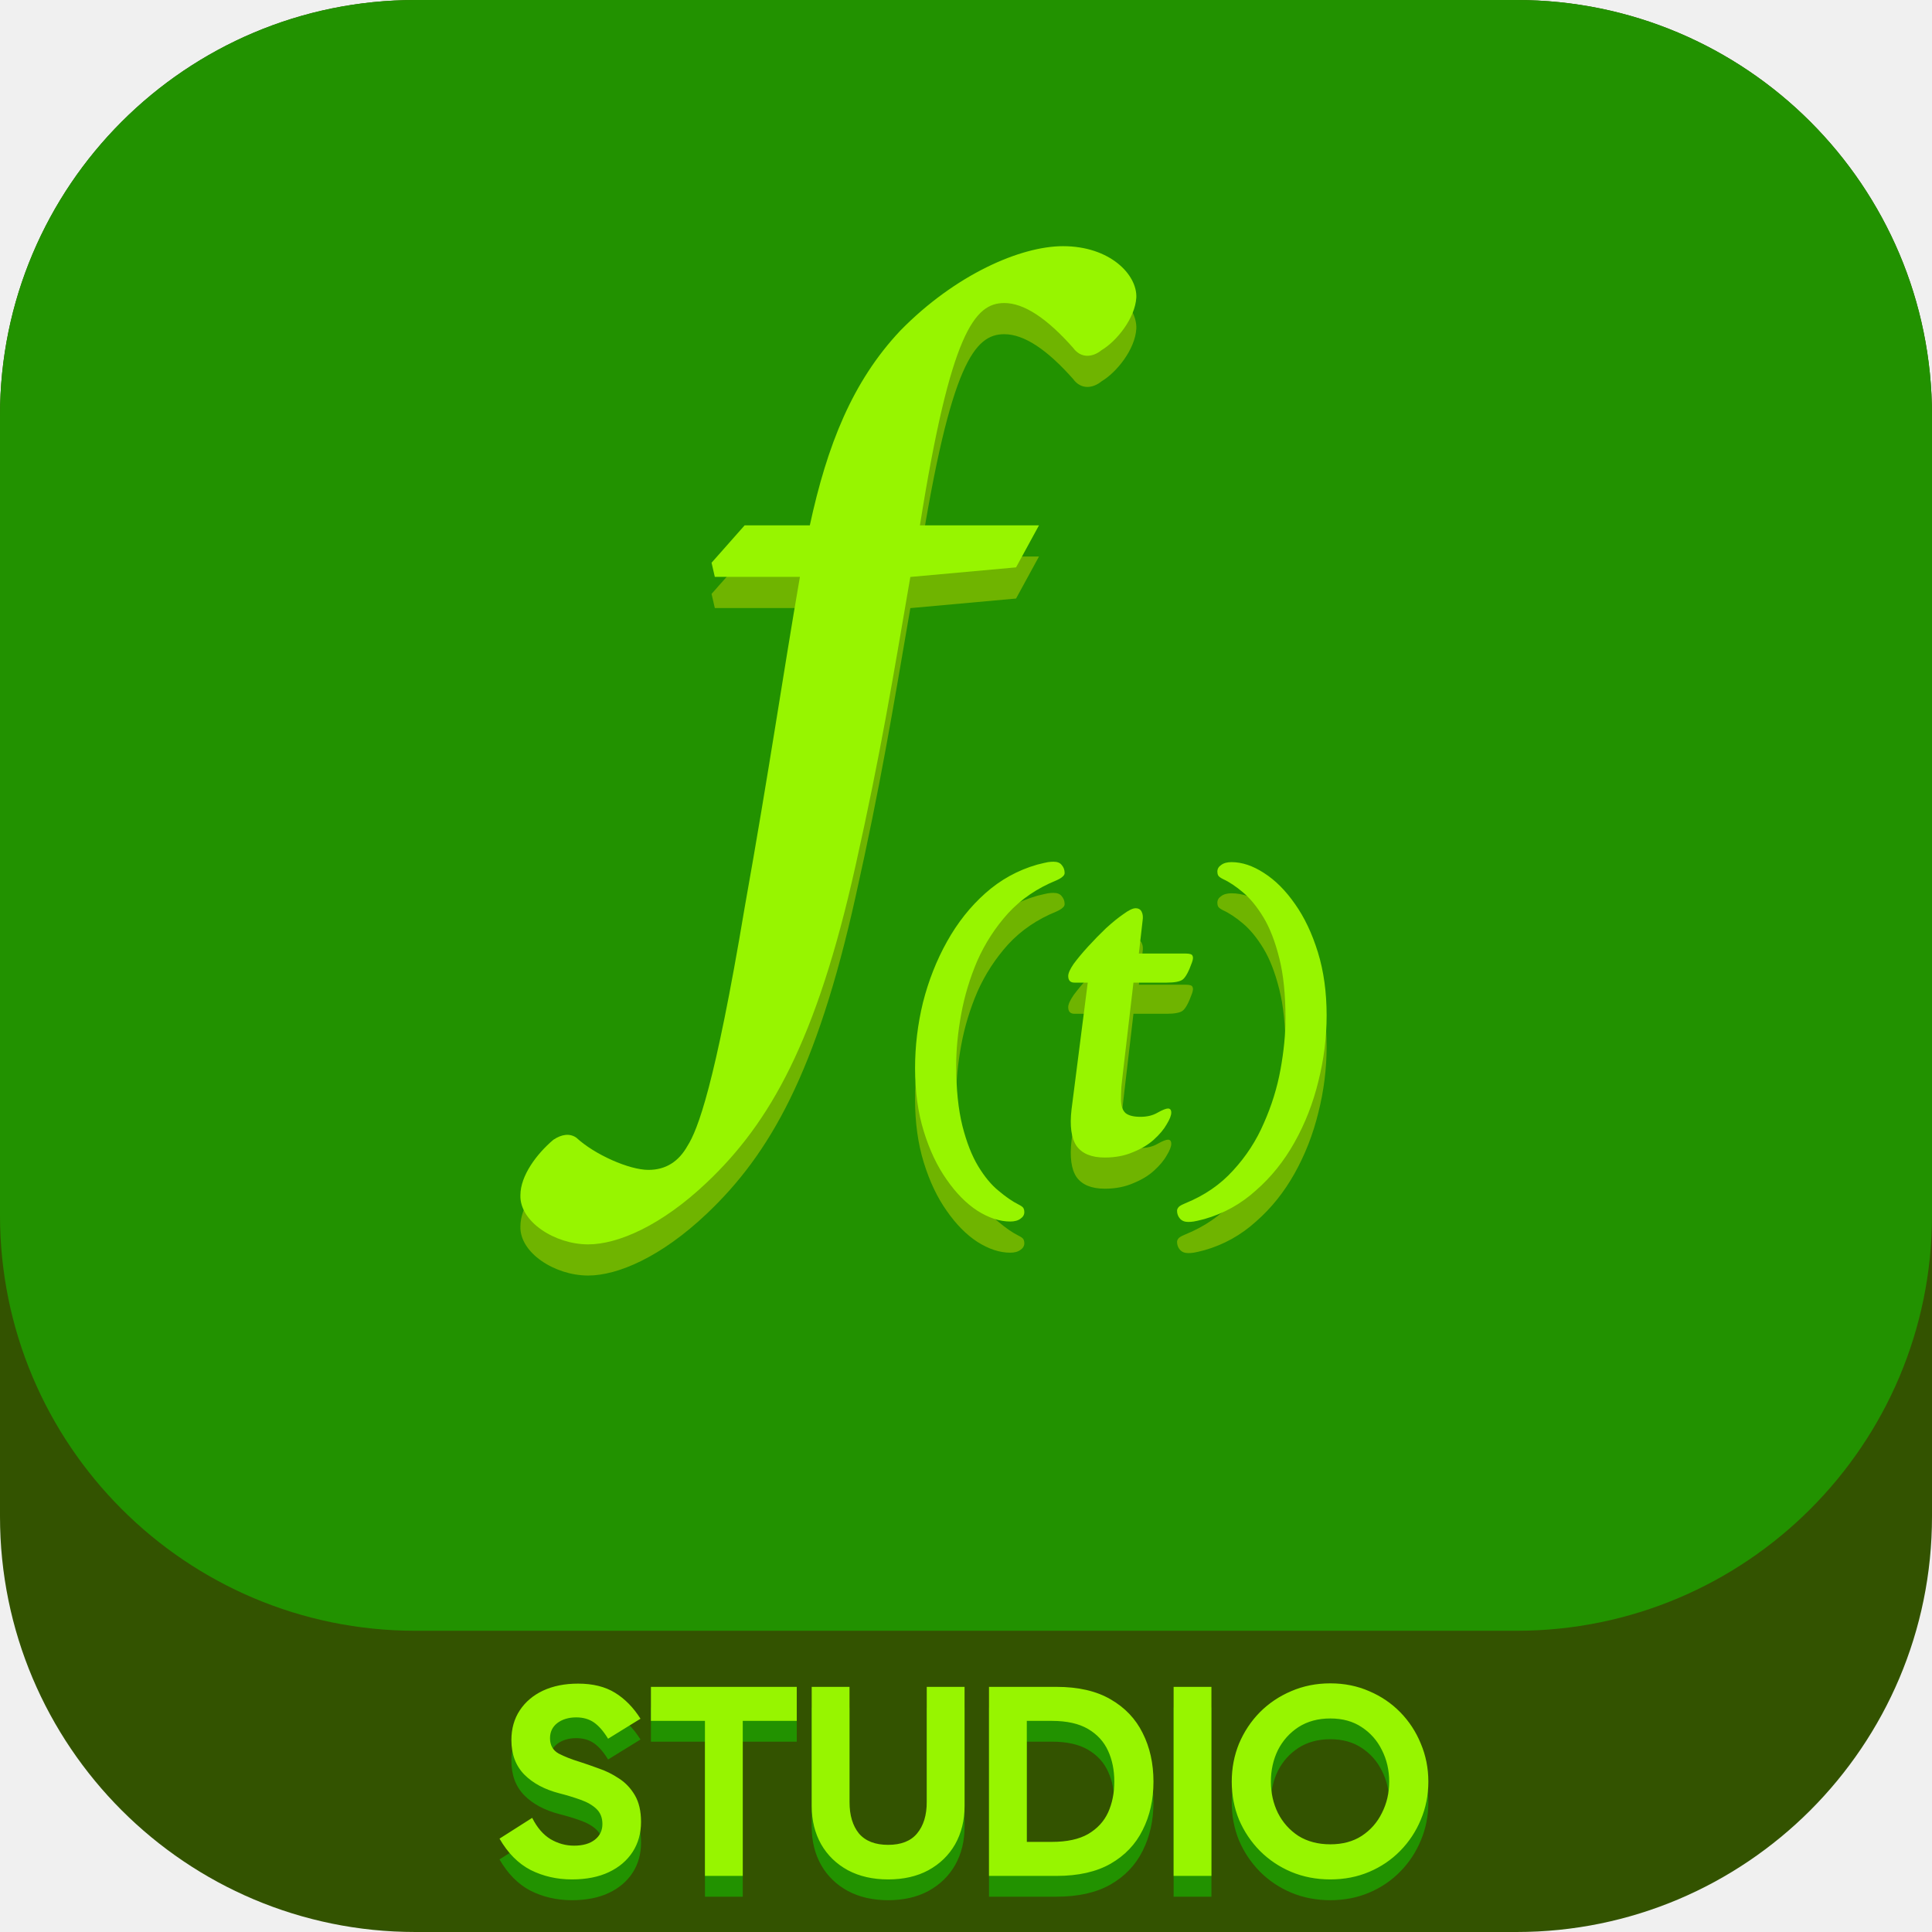
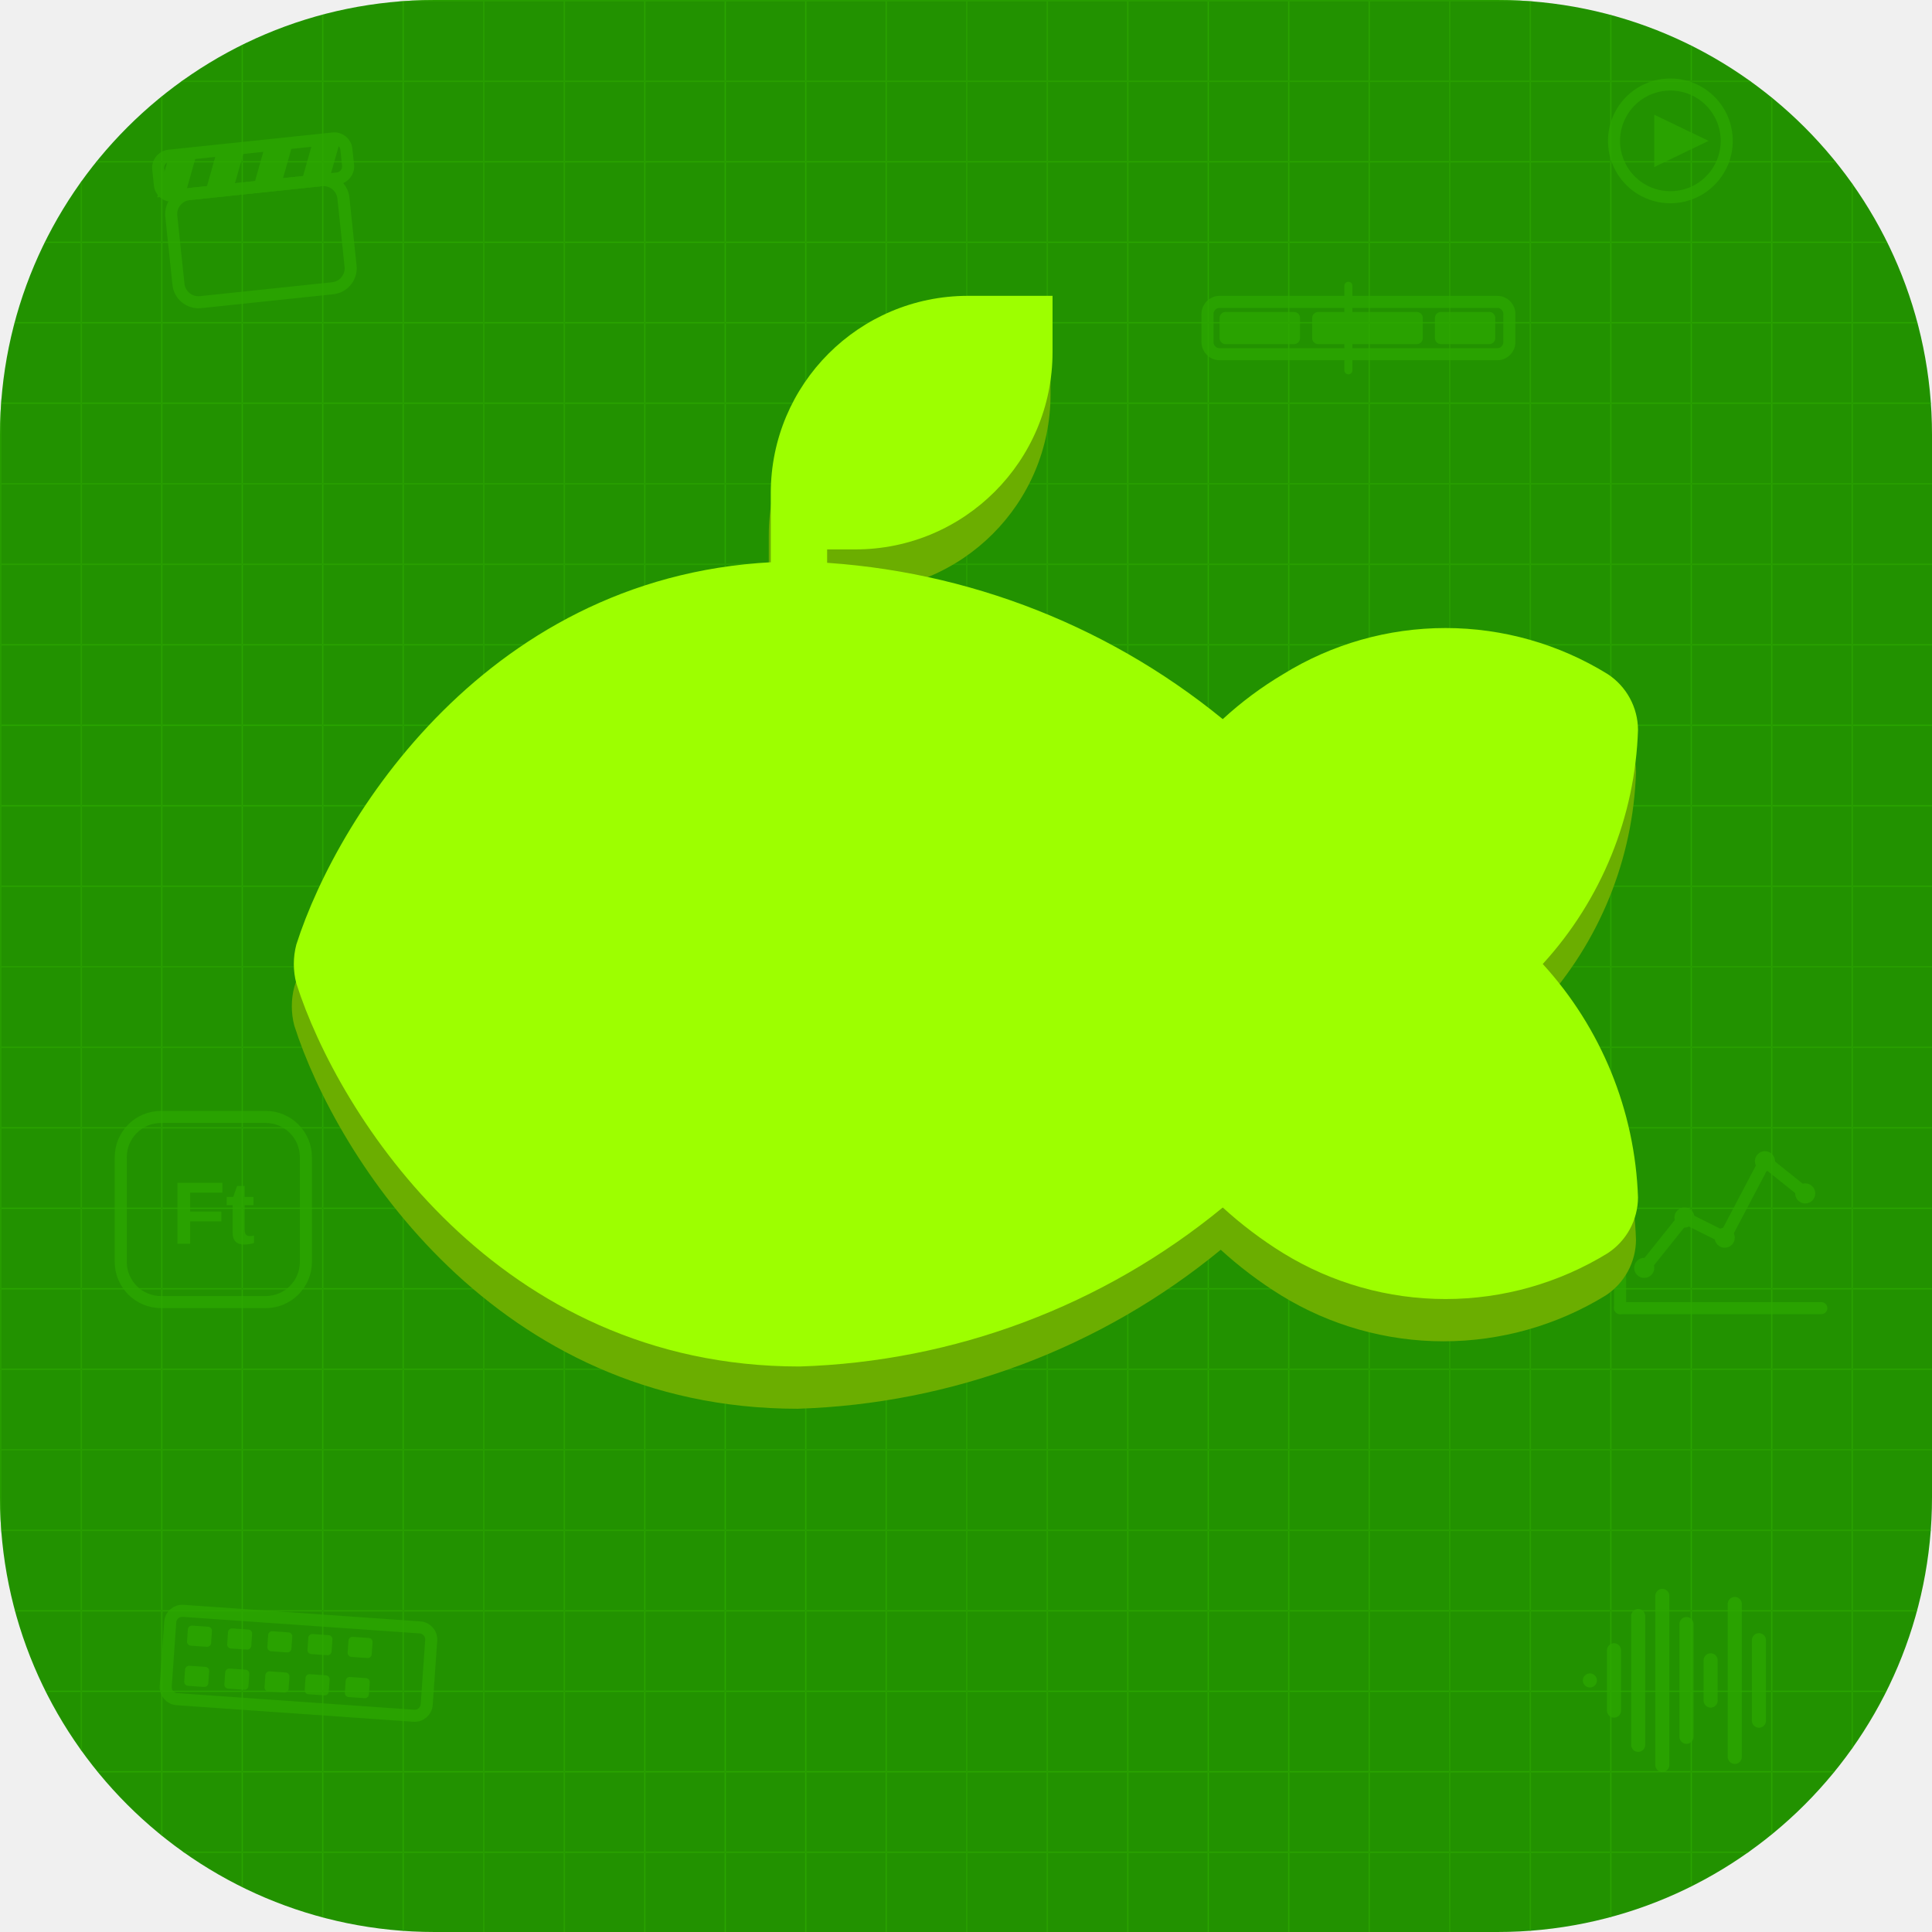
- <svg xmlns="http://www.w3.org/2000/svg" width="1860" height="1860" viewBox="0 0 1860 1860" fill="none">
-   <g clip-path="url(#clip0_25_57)">
-     <rect width="1860" height="1860" rx="400" fill="#335300" />
-     <rect y="-3" width="1860" height="1573" rx="400" fill="#229200" />
-     <path d="M998.559 862.4C1003.89 861.067 1007.36 860.267 1008.96 860C1010.83 859.733 1012.56 859.6 1014.16 859.6C1017.89 859.6 1020.56 860.667 1022.16 862.8C1024.03 864.933 1024.96 867.467 1024.96 870.4C1024.96 871.733 1024.29 872.933 1022.96 874C1021.89 875.067 1019.89 876.267 1016.96 877.6C998.559 885.067 983.093 895.6 970.559 909.2C958.293 922.8 948.426 938 940.959 954.8C933.759 971.6 928.559 988.8 925.359 1006.4C922.159 1024 920.559 1040.4 920.559 1055.6C920.559 1078.53 922.559 1098 926.559 1114C930.559 1129.73 935.626 1142.67 941.759 1152.8C947.893 1162.93 954.426 1170.8 961.359 1176.4C968.293 1182.27 974.693 1186.67 980.559 1189.6C983.226 1190.93 984.826 1192.13 985.359 1193.2C985.893 1194.27 986.159 1195.47 986.159 1196.8C986.159 1199.47 984.959 1201.6 982.559 1203.2C980.159 1205.07 976.826 1206 972.559 1206C962.426 1206 951.893 1202.53 940.959 1195.6C930.293 1188.67 920.426 1178.67 911.359 1165.6C902.293 1152.8 894.959 1137.33 889.359 1119.2C883.759 1101.07 880.959 1080.8 880.959 1058.4C880.959 1037.07 883.493 1016 888.559 995.2C893.893 974.133 901.626 954.533 911.759 936.4C921.893 918.267 934.159 902.8 948.559 890C963.226 876.933 979.893 867.733 998.559 862.4ZM1063.61 1144.4C1050.81 1144.4 1041.75 1140.67 1036.41 1133.2C1031.35 1125.73 1029.75 1114 1031.61 1098L1047.21 976H1034.41C1030.41 976 1028.41 973.867 1028.41 969.6C1028.41 966.933 1030.15 963.067 1033.61 958C1037.35 952.933 1042.01 947.333 1047.61 941.2C1053.21 935.067 1058.95 929.2 1064.81 923.6C1070.95 918 1076.55 913.467 1081.61 910C1086.68 906.267 1090.55 904.4 1093.21 904.4C1096.15 904.4 1098.15 905.6 1099.21 908C1100.28 910.133 1100.55 912.933 1100.01 916.4L1096.41 948H1141.21C1145.21 948 1147.48 948.667 1148.01 950C1148.81 951.333 1148.68 953.467 1147.61 956.4C1144.41 965.467 1141.35 971.067 1138.41 973.2C1135.75 975.067 1130.68 976 1123.21 976H1091.21L1081.21 1061.6C1080.68 1066.67 1080.15 1071.47 1079.61 1076C1079.35 1080.53 1079.21 1084.67 1079.21 1088.4C1079.21 1094.53 1080.68 1098.93 1083.61 1101.6C1086.55 1104 1091.35 1105.2 1098.01 1105.2C1104.41 1105.2 1109.88 1103.87 1114.41 1101.2C1119.21 1098.53 1122.55 1097.2 1124.41 1097.2C1126.55 1097.2 1127.61 1098.53 1127.61 1101.2C1127.61 1103.87 1126.15 1107.6 1123.21 1112.4C1120.55 1117.2 1116.41 1122.13 1110.81 1127.2C1105.48 1132 1098.81 1136 1090.81 1139.2C1082.81 1142.67 1073.75 1144.4 1063.61 1144.4ZM1159.59 1203.6C1154.52 1204.93 1151.05 1205.73 1149.19 1206C1147.32 1206.27 1145.59 1206.4 1143.99 1206.4C1140.52 1206.4 1137.85 1205.33 1135.99 1203.2C1134.12 1201.07 1133.19 1198.53 1133.19 1195.6C1133.19 1194.27 1133.85 1192.93 1135.19 1191.6C1136.52 1190.53 1138.52 1189.47 1141.19 1188.4C1159.59 1180.93 1174.92 1170.4 1187.19 1156.8C1199.72 1143.2 1209.59 1128 1216.79 1111.2C1224.25 1094.4 1229.59 1077.2 1232.79 1059.6C1235.99 1042 1237.59 1025.6 1237.59 1010.4C1237.59 987.467 1235.59 968.133 1231.59 952.4C1227.59 936.4 1222.52 923.333 1216.39 913.2C1210.25 903.067 1203.72 895.067 1196.79 889.2C1189.85 883.333 1183.45 879.067 1177.59 876.4C1174.92 875.067 1173.32 873.867 1172.79 872.8C1172.25 871.733 1171.99 870.533 1171.99 869.2C1171.99 866.533 1173.19 864.4 1175.59 862.8C1177.99 860.933 1181.32 860 1185.59 860C1195.72 860 1206.12 863.467 1216.79 870.4C1227.72 877.333 1237.72 887.333 1246.79 900.4C1255.85 913.2 1263.19 928.667 1268.79 946.8C1274.39 964.933 1277.19 985.2 1277.19 1007.6C1277.19 1028.93 1274.52 1050.13 1269.19 1071.2C1264.12 1092 1256.52 1111.47 1246.39 1129.6C1236.25 1147.73 1223.85 1163.2 1209.19 1176C1194.79 1189.07 1178.25 1198.27 1159.59 1203.6Z" fill="#6FB400" />
-     <path d="M1023.39 267C1068.57 267 1094.84 294.375 1093.98 316.429C1092.8 336.449 1074.98 358.501 1060.52 367.103C1051.92 374.127 1040.66 375.226 1033.16 364.911C1007.84 336.301 985.783 321.746 966.869 321.745C938.429 321.766 915.257 349.425 885.641 535.796H1000.25L978.198 576.229L876.418 585.455C859.377 684.46 847.96 754.853 823.727 863.087C786.047 1032.63 740.94 1111.08 680.668 1168.25C636.586 1210.16 594.675 1228 566.223 1228C533.948 1227.98 500.085 1205.94 501.019 1180.61C501.019 1161.85 516.665 1140.88 532.762 1127.27C540.805 1121.96 548.404 1120.88 554.81 1125.24C572.624 1141.73 605.851 1156.27 624.228 1156.29C640.951 1156.28 653.305 1148.38 661.903 1133.14C671.675 1117.73 688.173 1075.57 716.862 903.993C740.862 769.481 753.375 682.196 770.104 585.378H688.173L685.043 571.768L716.862 535.796H779.639C796.366 458.459 820.614 397.21 866.883 348.177C919.636 294.387 982.422 267.015 1023.39 267Z" fill="#6FB400" />
-     <path d="M998.559 832.4C1003.89 831.067 1007.36 830.267 1008.96 830C1010.83 829.733 1012.56 829.6 1014.16 829.6C1017.89 829.6 1020.56 830.667 1022.16 832.8C1024.03 834.933 1024.96 837.467 1024.96 840.4C1024.96 841.733 1024.29 842.933 1022.96 844C1021.89 845.067 1019.89 846.267 1016.96 847.6C998.559 855.067 983.093 865.6 970.559 879.2C958.293 892.8 948.426 908 940.959 924.8C933.759 941.6 928.559 958.8 925.359 976.4C922.159 994 920.559 1010.4 920.559 1025.6C920.559 1048.53 922.559 1068 926.559 1084C930.559 1099.73 935.626 1112.67 941.759 1122.8C947.893 1132.93 954.426 1140.8 961.359 1146.4C968.293 1152.27 974.693 1156.67 980.559 1159.6C983.226 1160.93 984.826 1162.13 985.359 1163.2C985.893 1164.27 986.159 1165.47 986.159 1166.8C986.159 1169.47 984.959 1171.6 982.559 1173.2C980.159 1175.07 976.826 1176 972.559 1176C962.426 1176 951.893 1172.53 940.959 1165.6C930.293 1158.67 920.426 1148.67 911.359 1135.6C902.293 1122.8 894.959 1107.33 889.359 1089.2C883.759 1071.07 880.959 1050.8 880.959 1028.4C880.959 1007.07 883.493 986 888.559 965.2C893.893 944.133 901.626 924.533 911.759 906.4C921.893 888.267 934.159 872.8 948.559 860C963.226 846.933 979.893 837.733 998.559 832.4ZM1063.61 1114.4C1050.81 1114.4 1041.75 1110.67 1036.41 1103.2C1031.35 1095.73 1029.75 1084 1031.61 1068L1047.21 946H1034.41C1030.41 946 1028.41 943.867 1028.41 939.6C1028.41 936.933 1030.15 933.067 1033.61 928C1037.35 922.933 1042.01 917.333 1047.61 911.2C1053.21 905.067 1058.95 899.2 1064.81 893.6C1070.95 888 1076.55 883.467 1081.61 880C1086.68 876.267 1090.55 874.4 1093.21 874.4C1096.15 874.4 1098.15 875.6 1099.21 878C1100.28 880.133 1100.55 882.933 1100.01 886.4L1096.41 918H1141.21C1145.21 918 1147.48 918.667 1148.01 920C1148.81 921.333 1148.68 923.467 1147.61 926.4C1144.41 935.467 1141.35 941.067 1138.41 943.2C1135.75 945.067 1130.68 946 1123.21 946H1091.21L1081.21 1031.6C1080.68 1036.67 1080.15 1041.47 1079.61 1046C1079.35 1050.53 1079.21 1054.67 1079.21 1058.4C1079.21 1064.53 1080.68 1068.93 1083.61 1071.6C1086.55 1074 1091.35 1075.2 1098.01 1075.2C1104.41 1075.2 1109.88 1073.87 1114.41 1071.2C1119.21 1068.53 1122.55 1067.2 1124.41 1067.2C1126.55 1067.2 1127.61 1068.53 1127.61 1071.2C1127.61 1073.87 1126.15 1077.6 1123.21 1082.4C1120.55 1087.2 1116.41 1092.13 1110.81 1097.2C1105.48 1102 1098.81 1106 1090.81 1109.2C1082.81 1112.67 1073.75 1114.4 1063.61 1114.4ZM1159.59 1173.6C1154.52 1174.93 1151.05 1175.73 1149.19 1176C1147.32 1176.27 1145.59 1176.4 1143.99 1176.4C1140.52 1176.4 1137.85 1175.33 1135.99 1173.2C1134.12 1171.07 1133.19 1168.53 1133.19 1165.6C1133.19 1164.27 1133.85 1162.93 1135.19 1161.6C1136.52 1160.53 1138.52 1159.47 1141.19 1158.4C1159.59 1150.93 1174.92 1140.4 1187.19 1126.8C1199.72 1113.2 1209.59 1098 1216.79 1081.2C1224.25 1064.4 1229.59 1047.2 1232.79 1029.6C1235.99 1012 1237.59 995.6 1237.59 980.4C1237.59 957.467 1235.59 938.133 1231.59 922.4C1227.59 906.4 1222.52 893.333 1216.39 883.2C1210.25 873.067 1203.72 865.067 1196.79 859.2C1189.85 853.333 1183.45 849.067 1177.59 846.4C1174.92 845.067 1173.32 843.867 1172.79 842.8C1172.25 841.733 1171.99 840.533 1171.99 839.2C1171.99 836.533 1173.19 834.4 1175.59 832.8C1177.99 830.933 1181.32 830 1185.59 830C1195.72 830 1206.12 833.467 1216.79 840.4C1227.72 847.333 1237.72 857.333 1246.79 870.4C1255.85 883.2 1263.19 898.667 1268.79 916.8C1274.39 934.933 1277.19 955.2 1277.19 977.6C1277.19 998.933 1274.52 1020.13 1269.19 1041.2C1264.12 1062 1256.52 1081.47 1246.39 1099.6C1236.25 1117.73 1223.85 1133.2 1209.19 1146C1194.79 1159.07 1178.25 1168.27 1159.59 1173.6Z" fill="#97F500" />
-     <path d="M1023.39 237C1068.57 237 1094.84 264.375 1093.98 286.429C1092.8 306.449 1074.98 328.501 1060.52 337.103C1051.92 344.127 1040.66 345.226 1033.16 334.911C1007.84 306.301 985.783 291.746 966.869 291.745C938.429 291.766 915.257 319.425 885.641 505.796H1000.25L978.198 546.229L876.418 555.455C859.377 654.46 847.96 724.853 823.727 833.087C786.047 1002.63 740.94 1081.08 680.668 1138.25C636.586 1180.16 594.675 1198 566.223 1198C533.948 1197.98 500.085 1175.94 501.019 1150.61C501.019 1131.85 516.665 1110.88 532.762 1097.27C540.805 1091.96 548.404 1090.88 554.81 1095.24C572.624 1111.73 605.851 1126.27 624.228 1126.29C640.951 1126.28 653.305 1118.38 661.903 1103.14C671.675 1087.73 688.173 1045.57 716.862 873.993C740.862 739.481 753.375 652.196 770.104 555.378H688.173L685.043 541.768L716.862 505.796H779.639C796.366 428.459 820.614 367.21 866.883 318.177C919.636 264.387 982.422 237.015 1023.39 237Z" fill="#97F500" />
-     <path d="M550.581 1829.38C536.194 1829.38 522.934 1826.35 510.801 1820.28C498.841 1814.04 488.874 1803.99 480.901 1790.12L512.361 1770.1C517.041 1779.46 522.934 1786.31 530.041 1790.64C537.147 1794.8 544.687 1796.88 552.661 1796.88C561.154 1796.88 567.827 1794.97 572.681 1791.16C577.534 1787.35 579.961 1782.32 579.961 1776.08C579.961 1770.01 578.054 1765.16 574.241 1761.52C570.427 1757.88 565.314 1754.93 558.901 1752.68C552.661 1750.43 545.814 1748.35 538.361 1746.44C524.321 1742.8 513.141 1736.82 504.821 1728.5C496.501 1720.01 492.341 1708.91 492.341 1695.22C492.341 1684.3 495.027 1674.77 500.401 1666.62C505.774 1658.47 513.227 1652.15 522.761 1647.64C532.467 1643.13 543.734 1640.88 556.561 1640.88C570.774 1640.88 582.647 1643.83 592.181 1649.72C601.714 1655.61 609.861 1663.93 616.621 1674.68L585.421 1693.92C581.087 1686.81 576.581 1681.61 571.901 1678.32C567.221 1675.03 561.501 1673.38 554.741 1673.38C547.461 1673.38 541.394 1675.2 536.541 1678.84C531.861 1682.48 529.521 1687.33 529.521 1693.4C529.521 1700.16 532.294 1705.1 537.841 1708.22C543.561 1711.17 550.407 1713.85 558.381 1716.28C563.754 1718.01 569.734 1720.09 576.321 1722.52C583.081 1724.77 589.581 1727.98 595.821 1732.14C602.061 1736.13 607.174 1741.5 611.161 1748.26C615.147 1755.02 617.141 1763.6 617.141 1774C617.141 1784.92 614.454 1794.54 609.081 1802.86C603.707 1811.18 596.081 1817.68 586.201 1822.36C576.321 1827.04 564.447 1829.38 550.581 1829.38ZM678.673 1826V1676.76H626.673V1644H767.073V1676.76H715.073V1826H678.673ZM855.035 1829.38C840.301 1829.38 827.388 1826.43 816.295 1820.54C805.201 1814.47 796.621 1806.15 790.555 1795.58C784.488 1784.83 781.455 1772.53 781.455 1758.66V1644H817.855V1754.76C817.855 1767.59 820.888 1777.73 826.955 1785.18C833.195 1792.46 842.555 1796.1 855.035 1796.1C867.515 1796.1 876.788 1792.46 882.855 1785.18C889.095 1777.73 892.215 1767.59 892.215 1754.76V1644H928.615V1758.66C928.615 1772.53 925.581 1784.83 919.515 1795.58C913.448 1806.15 904.868 1814.47 893.775 1820.54C882.855 1826.43 869.941 1829.38 855.035 1829.38ZM952.141 1826V1644H1017.14C1038.11 1644 1055.45 1647.99 1069.14 1655.96C1083.01 1663.93 1093.32 1674.77 1100.08 1688.46C1107.01 1702.15 1110.48 1717.75 1110.48 1735.26C1110.48 1752.59 1107.01 1768.11 1100.08 1781.8C1093.32 1795.49 1083.01 1806.33 1069.14 1814.3C1055.45 1822.1 1038.11 1826 1017.14 1826H952.141ZM1012.72 1676.76H988.541V1793.24H1012.72C1027.11 1793.24 1038.72 1790.73 1047.56 1785.7C1056.4 1780.5 1062.81 1773.57 1066.8 1764.9C1070.79 1756.06 1072.78 1746.18 1072.78 1735.26C1072.78 1724.17 1070.79 1714.29 1066.8 1705.62C1062.81 1696.78 1056.4 1689.76 1047.56 1684.56C1038.72 1679.36 1027.11 1676.76 1012.72 1676.76ZM1129.88 1826V1644H1166.28V1826H1129.88ZM1280.74 1829.38C1267.22 1829.38 1254.65 1826.95 1243.04 1822.1C1231.6 1817.25 1221.54 1810.49 1212.88 1801.82C1204.38 1793.15 1197.71 1783.19 1192.86 1771.92C1188.18 1760.48 1185.84 1748.26 1185.84 1735.26C1185.84 1722.26 1188.18 1710.04 1192.86 1698.6C1197.71 1687.16 1204.38 1677.11 1212.88 1668.44C1221.54 1659.77 1231.6 1653.01 1243.04 1648.16C1254.65 1643.13 1267.22 1640.62 1280.74 1640.62C1294.26 1640.62 1306.74 1643.13 1318.18 1648.16C1329.62 1653.01 1339.58 1659.77 1348.08 1668.44C1356.57 1677.11 1363.16 1687.16 1367.84 1698.6C1372.69 1710.04 1375.12 1722.26 1375.12 1735.26C1375.12 1748.26 1372.69 1760.48 1367.84 1771.92C1363.16 1783.19 1356.57 1793.15 1348.08 1801.82C1339.58 1810.49 1329.62 1817.25 1318.18 1822.1C1306.74 1826.95 1294.26 1829.38 1280.74 1829.38ZM1280.74 1795.58C1292.52 1795.58 1302.58 1792.89 1310.9 1787.52C1319.39 1781.97 1325.89 1774.61 1330.4 1765.42C1335.08 1756.23 1337.42 1746.18 1337.42 1735.26C1337.42 1724.17 1335.08 1714.03 1330.4 1704.84C1325.89 1695.65 1319.39 1688.29 1310.9 1682.74C1302.58 1677.19 1292.52 1674.42 1280.74 1674.42C1268.95 1674.42 1258.72 1677.19 1250.06 1682.74C1241.56 1688.29 1234.98 1695.65 1230.3 1704.84C1225.79 1714.03 1223.54 1724.17 1223.54 1735.26C1223.54 1746.18 1225.79 1756.23 1230.3 1765.42C1234.98 1774.61 1241.56 1781.97 1250.06 1787.52C1258.72 1792.89 1268.95 1795.58 1280.74 1795.58Z" fill="#229200" />
-     <path d="M550.581 1809.38C536.194 1809.38 522.934 1806.35 510.801 1800.28C498.841 1794.04 488.874 1783.99 480.901 1770.12L512.361 1750.1C517.041 1759.46 522.934 1766.31 530.041 1770.64C537.147 1774.8 544.687 1776.88 552.661 1776.88C561.154 1776.88 567.827 1774.97 572.681 1771.16C577.534 1767.35 579.961 1762.32 579.961 1756.08C579.961 1750.01 578.054 1745.16 574.241 1741.52C570.427 1737.88 565.314 1734.93 558.901 1732.68C552.661 1730.43 545.814 1728.35 538.361 1726.44C524.321 1722.8 513.141 1716.82 504.821 1708.5C496.501 1700.01 492.341 1688.91 492.341 1675.22C492.341 1664.3 495.027 1654.77 500.401 1646.62C505.774 1638.47 513.227 1632.15 522.761 1627.64C532.467 1623.13 543.734 1620.88 556.561 1620.88C570.774 1620.88 582.647 1623.83 592.181 1629.72C601.714 1635.61 609.861 1643.93 616.621 1654.68L585.421 1673.92C581.087 1666.81 576.581 1661.61 571.901 1658.32C567.221 1655.03 561.501 1653.38 554.741 1653.38C547.461 1653.38 541.394 1655.2 536.541 1658.84C531.861 1662.48 529.521 1667.33 529.521 1673.4C529.521 1680.16 532.294 1685.1 537.841 1688.22C543.561 1691.17 550.407 1693.85 558.381 1696.28C563.754 1698.01 569.734 1700.09 576.321 1702.52C583.081 1704.77 589.581 1707.98 595.821 1712.14C602.061 1716.13 607.174 1721.5 611.161 1728.26C615.147 1735.02 617.141 1743.6 617.141 1754C617.141 1764.92 614.454 1774.54 609.081 1782.86C603.707 1791.18 596.081 1797.68 586.201 1802.36C576.321 1807.04 564.447 1809.38 550.581 1809.38ZM678.673 1806V1656.76H626.673V1624H767.073V1656.76H715.073V1806H678.673ZM855.035 1809.38C840.301 1809.38 827.388 1806.43 816.295 1800.54C805.201 1794.47 796.621 1786.15 790.555 1775.58C784.488 1764.83 781.455 1752.53 781.455 1738.66V1624H817.855V1734.76C817.855 1747.59 820.888 1757.73 826.955 1765.18C833.195 1772.46 842.555 1776.1 855.035 1776.1C867.515 1776.1 876.788 1772.46 882.855 1765.18C889.095 1757.73 892.215 1747.59 892.215 1734.76V1624H928.615V1738.66C928.615 1752.53 925.581 1764.83 919.515 1775.58C913.448 1786.15 904.868 1794.47 893.775 1800.54C882.855 1806.43 869.941 1809.38 855.035 1809.38ZM952.141 1806V1624H1017.14C1038.11 1624 1055.45 1627.99 1069.14 1635.96C1083.01 1643.93 1093.32 1654.77 1100.08 1668.46C1107.01 1682.15 1110.48 1697.75 1110.48 1715.26C1110.48 1732.59 1107.01 1748.11 1100.08 1761.8C1093.32 1775.49 1083.01 1786.33 1069.14 1794.3C1055.45 1802.1 1038.11 1806 1017.14 1806H952.141ZM1012.72 1656.76H988.541V1773.24H1012.72C1027.11 1773.24 1038.72 1770.73 1047.56 1765.7C1056.4 1760.5 1062.81 1753.57 1066.8 1744.9C1070.79 1736.06 1072.78 1726.18 1072.78 1715.26C1072.78 1704.17 1070.79 1694.29 1066.8 1685.62C1062.81 1676.78 1056.4 1669.76 1047.56 1664.56C1038.72 1659.36 1027.11 1656.76 1012.72 1656.76ZM1129.88 1806V1624H1166.28V1806H1129.88ZM1280.74 1809.38C1267.22 1809.38 1254.65 1806.95 1243.04 1802.1C1231.6 1797.25 1221.54 1790.49 1212.88 1781.82C1204.38 1773.15 1197.71 1763.19 1192.86 1751.92C1188.18 1740.48 1185.84 1728.26 1185.84 1715.26C1185.84 1702.26 1188.18 1690.04 1192.86 1678.6C1197.71 1667.16 1204.38 1657.11 1212.88 1648.44C1221.54 1639.77 1231.6 1633.01 1243.04 1628.16C1254.65 1623.13 1267.22 1620.62 1280.74 1620.62C1294.26 1620.62 1306.74 1623.13 1318.18 1628.16C1329.62 1633.01 1339.58 1639.77 1348.08 1648.44C1356.57 1657.11 1363.16 1667.16 1367.84 1678.6C1372.69 1690.04 1375.12 1702.26 1375.12 1715.26C1375.12 1728.26 1372.69 1740.48 1367.84 1751.92C1363.16 1763.19 1356.57 1773.15 1348.08 1781.82C1339.58 1790.49 1329.62 1797.25 1318.18 1802.1C1306.74 1806.95 1294.26 1809.38 1280.74 1809.38ZM1280.74 1775.58C1292.52 1775.58 1302.58 1772.89 1310.9 1767.52C1319.39 1761.97 1325.89 1754.61 1330.4 1745.42C1335.08 1736.23 1337.42 1726.18 1337.42 1715.26C1337.42 1704.17 1335.08 1694.03 1330.4 1684.84C1325.89 1675.65 1319.39 1668.29 1310.9 1662.74C1302.58 1657.19 1292.52 1654.42 1280.74 1654.42C1268.95 1654.42 1258.72 1657.19 1250.06 1662.74C1241.56 1668.29 1234.98 1675.65 1230.3 1684.84C1225.79 1694.03 1223.54 1704.17 1223.54 1715.26C1223.54 1726.18 1225.79 1736.23 1230.3 1745.42C1234.98 1754.61 1241.56 1761.97 1250.06 1767.52C1258.72 1772.89 1268.95 1775.58 1280.74 1775.58Z" fill="#97F500" />
+ <svg xmlns="http://www.w3.org/2000/svg" width="960" height="960" viewBox="0 0 960 960" fill="none">
+   <defs>
+     <clipPath id="clip0_4_2">
+       <rect width="960" height="960" rx="216" fill="white" />
+     </clipPath>
+     <pattern id="gridPattern" width="40" height="40" patternUnits="userSpaceOnUse">
+       <path d="M 40 0 L 0 0 0 40" fill="none" stroke="#2CA800" stroke-width="1.5" />
+     </pattern>
+   </defs>
+   <g clip-path="url(#clip0_4_2)">
+     <rect width="960" height="960" fill="#229200" />
+     <rect width="960" height="960" fill="url(#gridPattern)" opacity="0.5" />
+     <g fill="none" stroke="#2CA800" stroke-width="6" stroke-linecap="round" stroke-linejoin="round" opacity="0.7">
+       <g transform="translate(78,78) rotate(-6)">
+         <rect x="0" y="0" width="94" height="20" rx="6" />
+         <polygon points="6,0 20,0 12,20 -2,20" fill="#2CA800" stroke="none" />
+         <polygon points="30,0 44,0 36,20 22,20" fill="#2CA800" stroke="none" />
+         <polygon points="54,0 68,0 60,20 46,20" fill="#2CA800" stroke="none" />
+         <polygon points="78,0 92,0 84,20 70,20" fill="#2CA800" stroke="none" />
+         <rect x="4" y="20" width="86" height="54" rx="10" />
+       </g>
+       <g transform="translate(830,70)">
+         <circle cx="0" cy="0" r="28" />
+         <polygon points="-8,-13 19,0 -8,13" fill="#2CA800" stroke="none" />
+       </g>
+       <g transform="translate(600, 150)">
+         <rect x="0" y="0" width="150" height="26" rx="6" />
+         <rect x="6" y="5" width="40" height="16" rx="3" fill="#2CA800" stroke="none" />
+         <rect x="52" y="5" width="55" height="16" rx="3" fill="#2CA800" stroke="none" />
+         <rect x="113" y="5" width="30" height="16" rx="3" fill="#2CA800" stroke="none" />
+         <line x1="70" y1="-8" x2="70" y2="34" stroke-width="4" />
+       </g>
+       <g transform="translate(60, 555)">
+         <rect x="0" y="0" width="92" height="92" rx="20" />
+         <text x="46" y="63" font-family="Arial, Helvetica, sans-serif" font-weight="bold" font-size="44" fill="#2CA800" stroke="none" text-anchor="middle">Ft</text>
+       </g>
+       <g transform="translate(85,800) rotate(4)">
+         <rect x="0" y="0" width="130" height="44" rx="6" />
+         <rect x="9" y="7" width="12" height="10" rx="2" fill="#2CA800" stroke="none" />
+         <rect x="29" y="7" width="12" height="10" rx="2" fill="#2CA800" stroke="none" />
+         <rect x="49" y="7" width="12" height="10" rx="2" fill="#2CA800" stroke="none" />
+         <rect x="69" y="7" width="12" height="10" rx="2" fill="#2CA800" stroke="none" />
+         <rect x="89" y="7" width="12" height="10" rx="2" fill="#2CA800" stroke="none" />
+         <rect x="9" y="27" width="12" height="10" rx="2" fill="#2CA800" stroke="none" />
+         <rect x="29" y="27" width="12" height="10" rx="2" fill="#2CA800" stroke="none" />
+         <rect x="49" y="27" width="12" height="10" rx="2" fill="#2CA800" stroke="none" />
+         <rect x="69" y="27" width="12" height="10" rx="2" fill="#2CA800" stroke="none" />
+         <rect x="89" y="27" width="12" height="10" rx="2" fill="#2CA800" stroke="none" />
+       </g>
+       <g transform="translate(790,815)">
+         <path d="M0 20 L0 20 M12 5 L12 35 M24 -12 L24 52 M36 -22 L36 62 M48 -8 L48 48 M60 10 L60 30 M72 -18 L72 58 M84 0 L84 40" stroke-width="7" />
+       </g>
+       <g transform="translate(805, 555)">
+         <line x1="0" y1="0" x2="0" y2="95" />
+         <line x1="0" y1="95" x2="100" y2="95" />
+         <polyline points="12,75 32,50 52,60 72,22 92,38" fill="none" />
+         <circle cx="12" cy="75" r="5" fill="#2CA800" stroke="none" />
+         <circle cx="32" cy="50" r="5" fill="#2CA800" stroke="none" />
+         <circle cx="52" cy="60" r="5" fill="#2CA800" stroke="none" />
+         <circle cx="72" cy="22" r="5" fill="#2CA800" stroke="none" />
+         <circle cx="92" cy="38" r="5" fill="#2CA800" stroke="none" />
+       </g>
+     </g>
+     <g fill="#6BAE00">
+       <path d="M812.916 383.667C812.888 378.176 811.504 372.778 808.887 367.952C806.27 363.125 802.502 359.02 797.916 356C773.681 341.008 745.747 333.066 717.25 333.066C688.752 333.066 660.818 341.008 636.583 356C625.835 362.383 615.78 369.867 606.583 378.333C547.047 329.709 473.088 302.164 396.25 300C246.25 300 167.25 424.667 146.25 490.333C144.583 496.67 144.583 503.33 146.25 509.667C167.25 575.333 246.25 700 396.25 700C473.167 697.647 547.135 669.865 606.583 621C615.858 629.47 625.901 637.059 636.583 643.667C660.844 658.586 688.768 666.484 717.25 666.484C745.731 666.484 773.655 658.586 797.916 643.667C802.502 640.647 806.27 636.542 808.887 631.715C811.504 626.888 812.888 621.49 812.916 616C811.45 572.932 794.667 531.799 765.583 500C794.74 468.115 811.529 426.851 812.916 383.667Z" />
+       <path d="M522 168V196C522 250.124 478.124 294 424 294H410V308H382V266C382 211.876 425.876 168 480 168H522Z" />
+     </g>
+     <g fill="#9DFF00">
+       <path d="M523 147V175C523 229.124 479.124 273 425 273H411V287H383V245C383 190.876 426.876 147 481 147H523Z" />
+       <path d="M813.916 362.667C813.888 357.176 812.504 351.778 809.887 346.952C807.27 342.125 803.502 338.02 798.916 335C774.681 320.008 746.747 312.066 718.25 312.066C689.752 312.066 661.818 320.008 637.583 335C626.835 341.383 616.78 348.867 607.583 357.333C548.047 308.709 474.088 281.164 397.25 279C247.25 279 168.25 403.667 147.25 469.333C145.583 475.67 145.583 482.33 147.25 488.667C168.25 554.333 247.25 679 397.25 679C474.167 676.647 548.135 648.865 607.583 600C616.858 608.47 626.901 616.059 637.583 622.667C661.844 637.586 689.768 645.484 718.25 645.484C746.731 645.484 774.655 637.586 798.916 622.667C803.502 619.647 807.27 615.542 809.887 610.715C812.504 605.888 813.888 600.49 813.916 595C812.45 551.932 795.667 510.799 766.583 479C795.74 447.115 812.529 405.851 813.916 362.667Z" />
+     </g>
  </g>
-   <defs>
-     <clipPath id="clip0_25_57">
-       <rect width="1860" height="1860" rx="400" fill="white" />
-     </clipPath>
-   </defs>
</svg>
